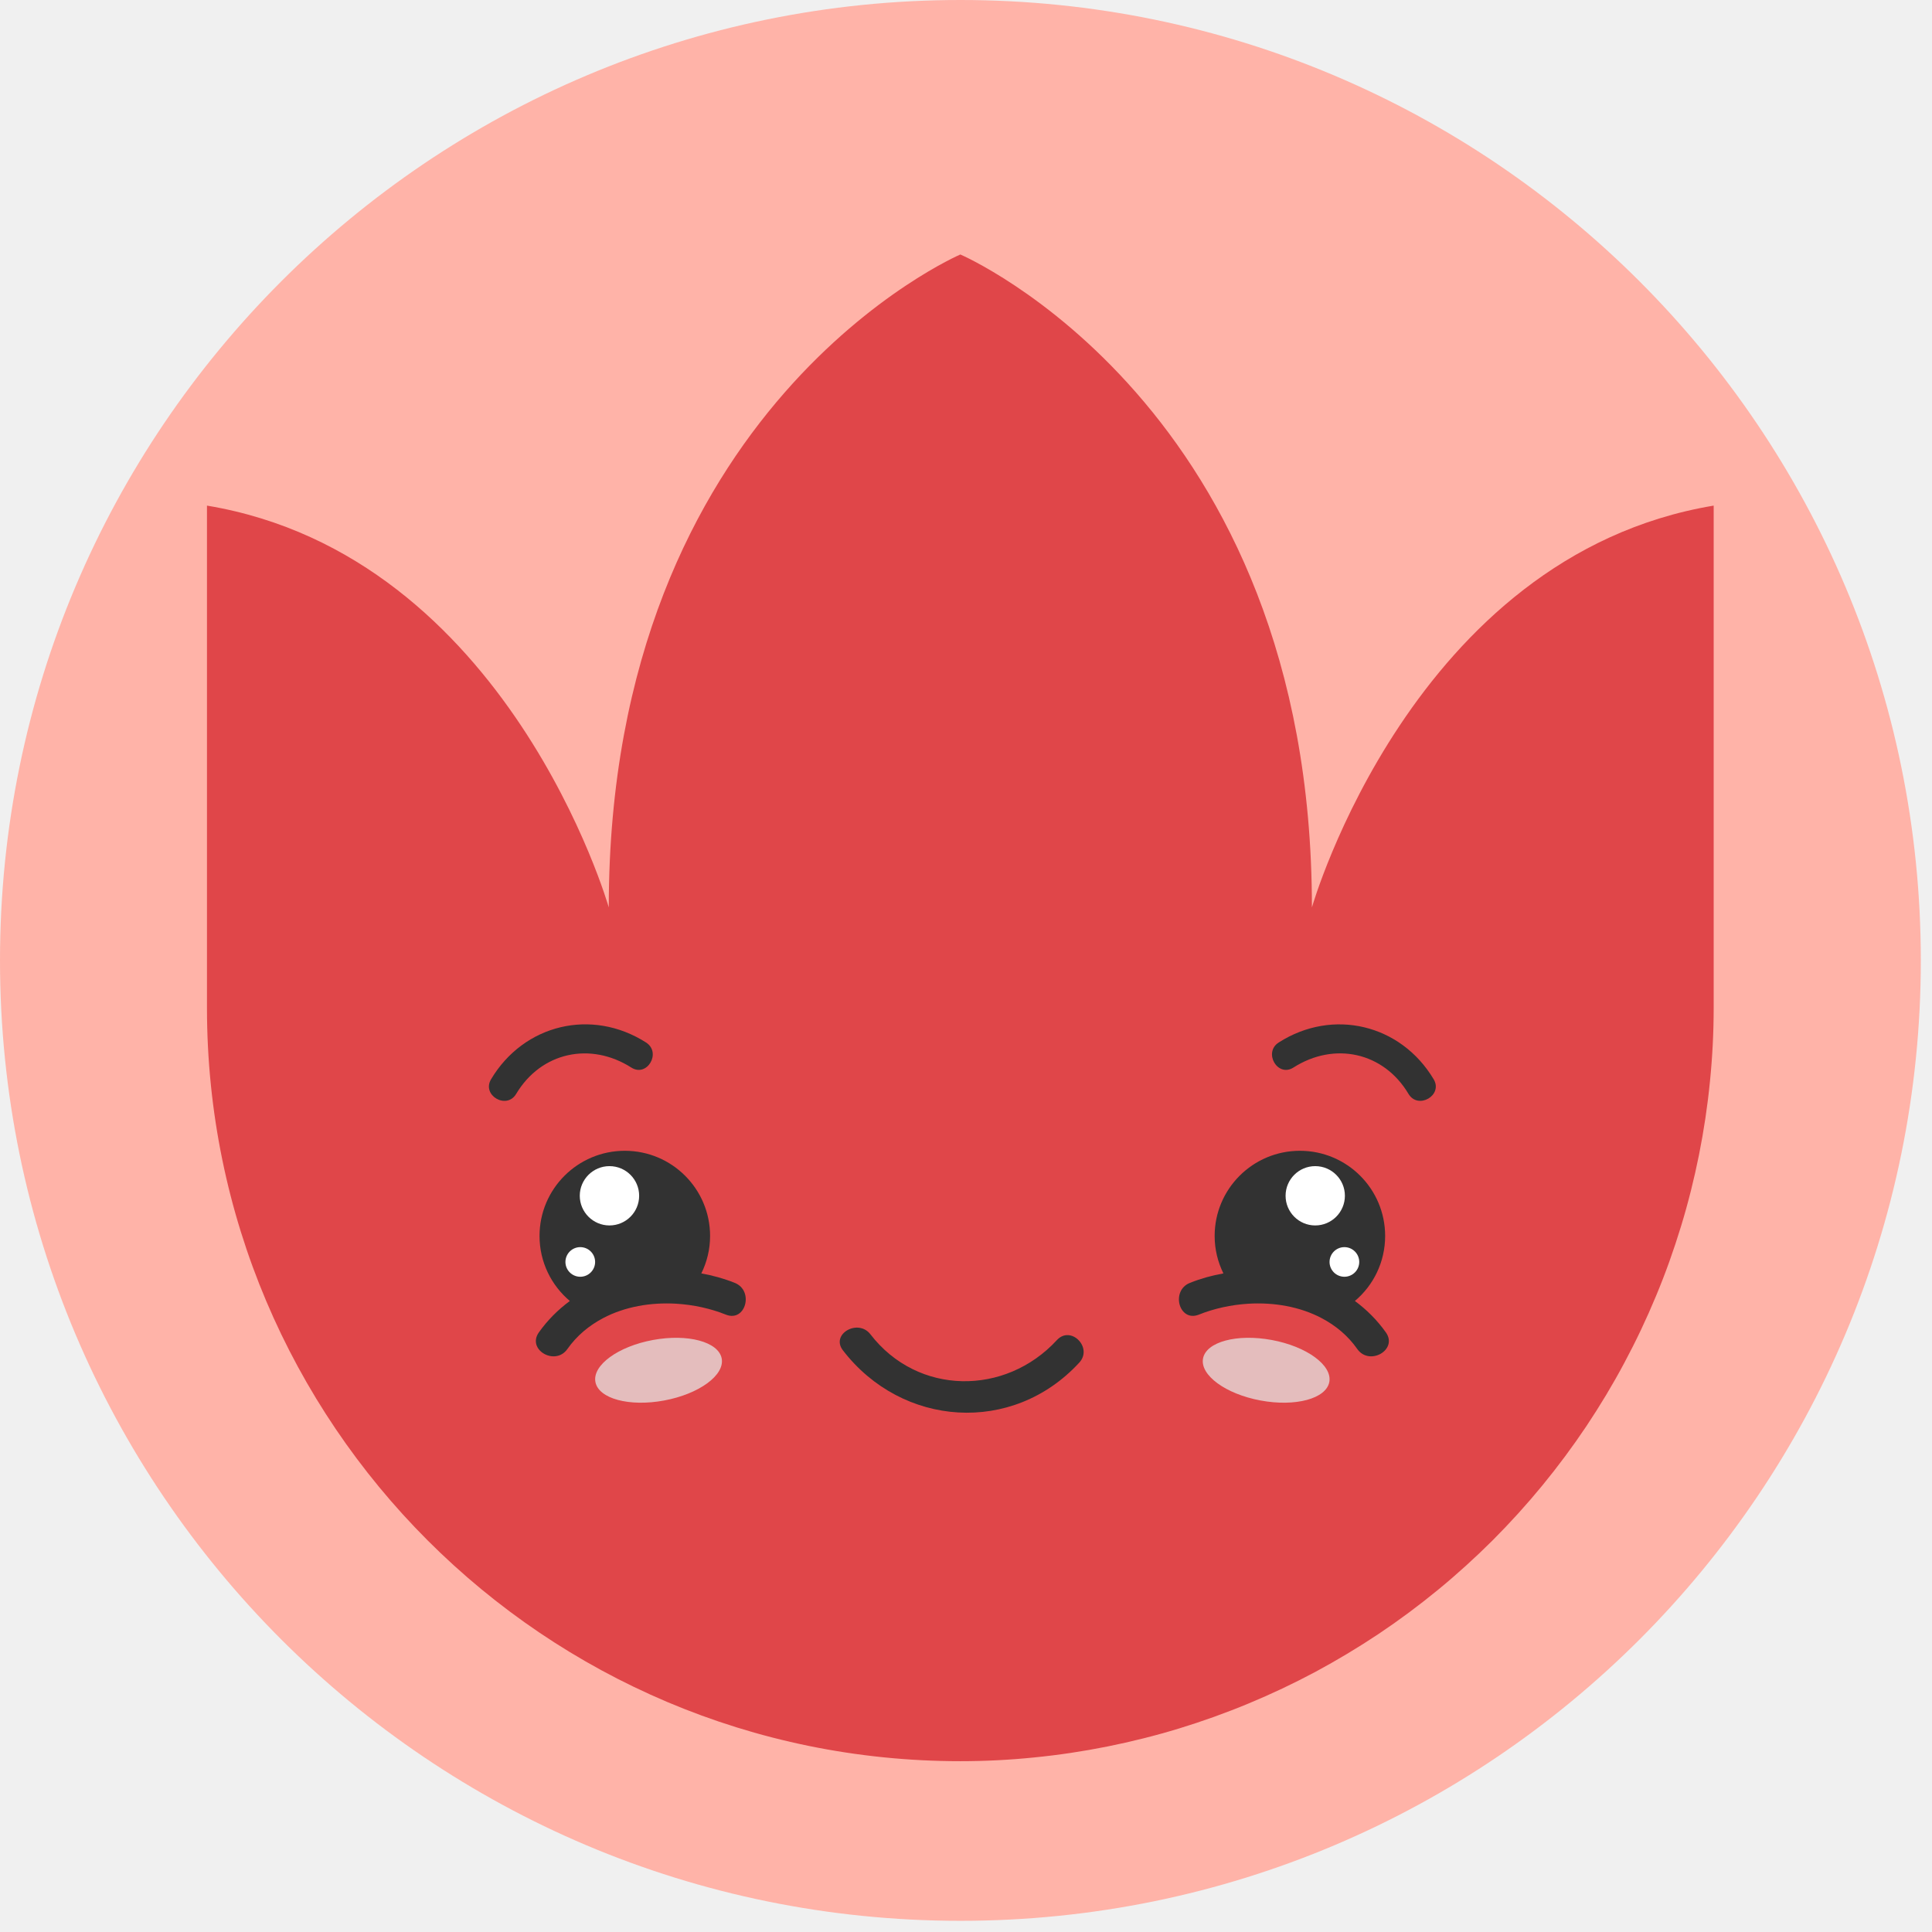
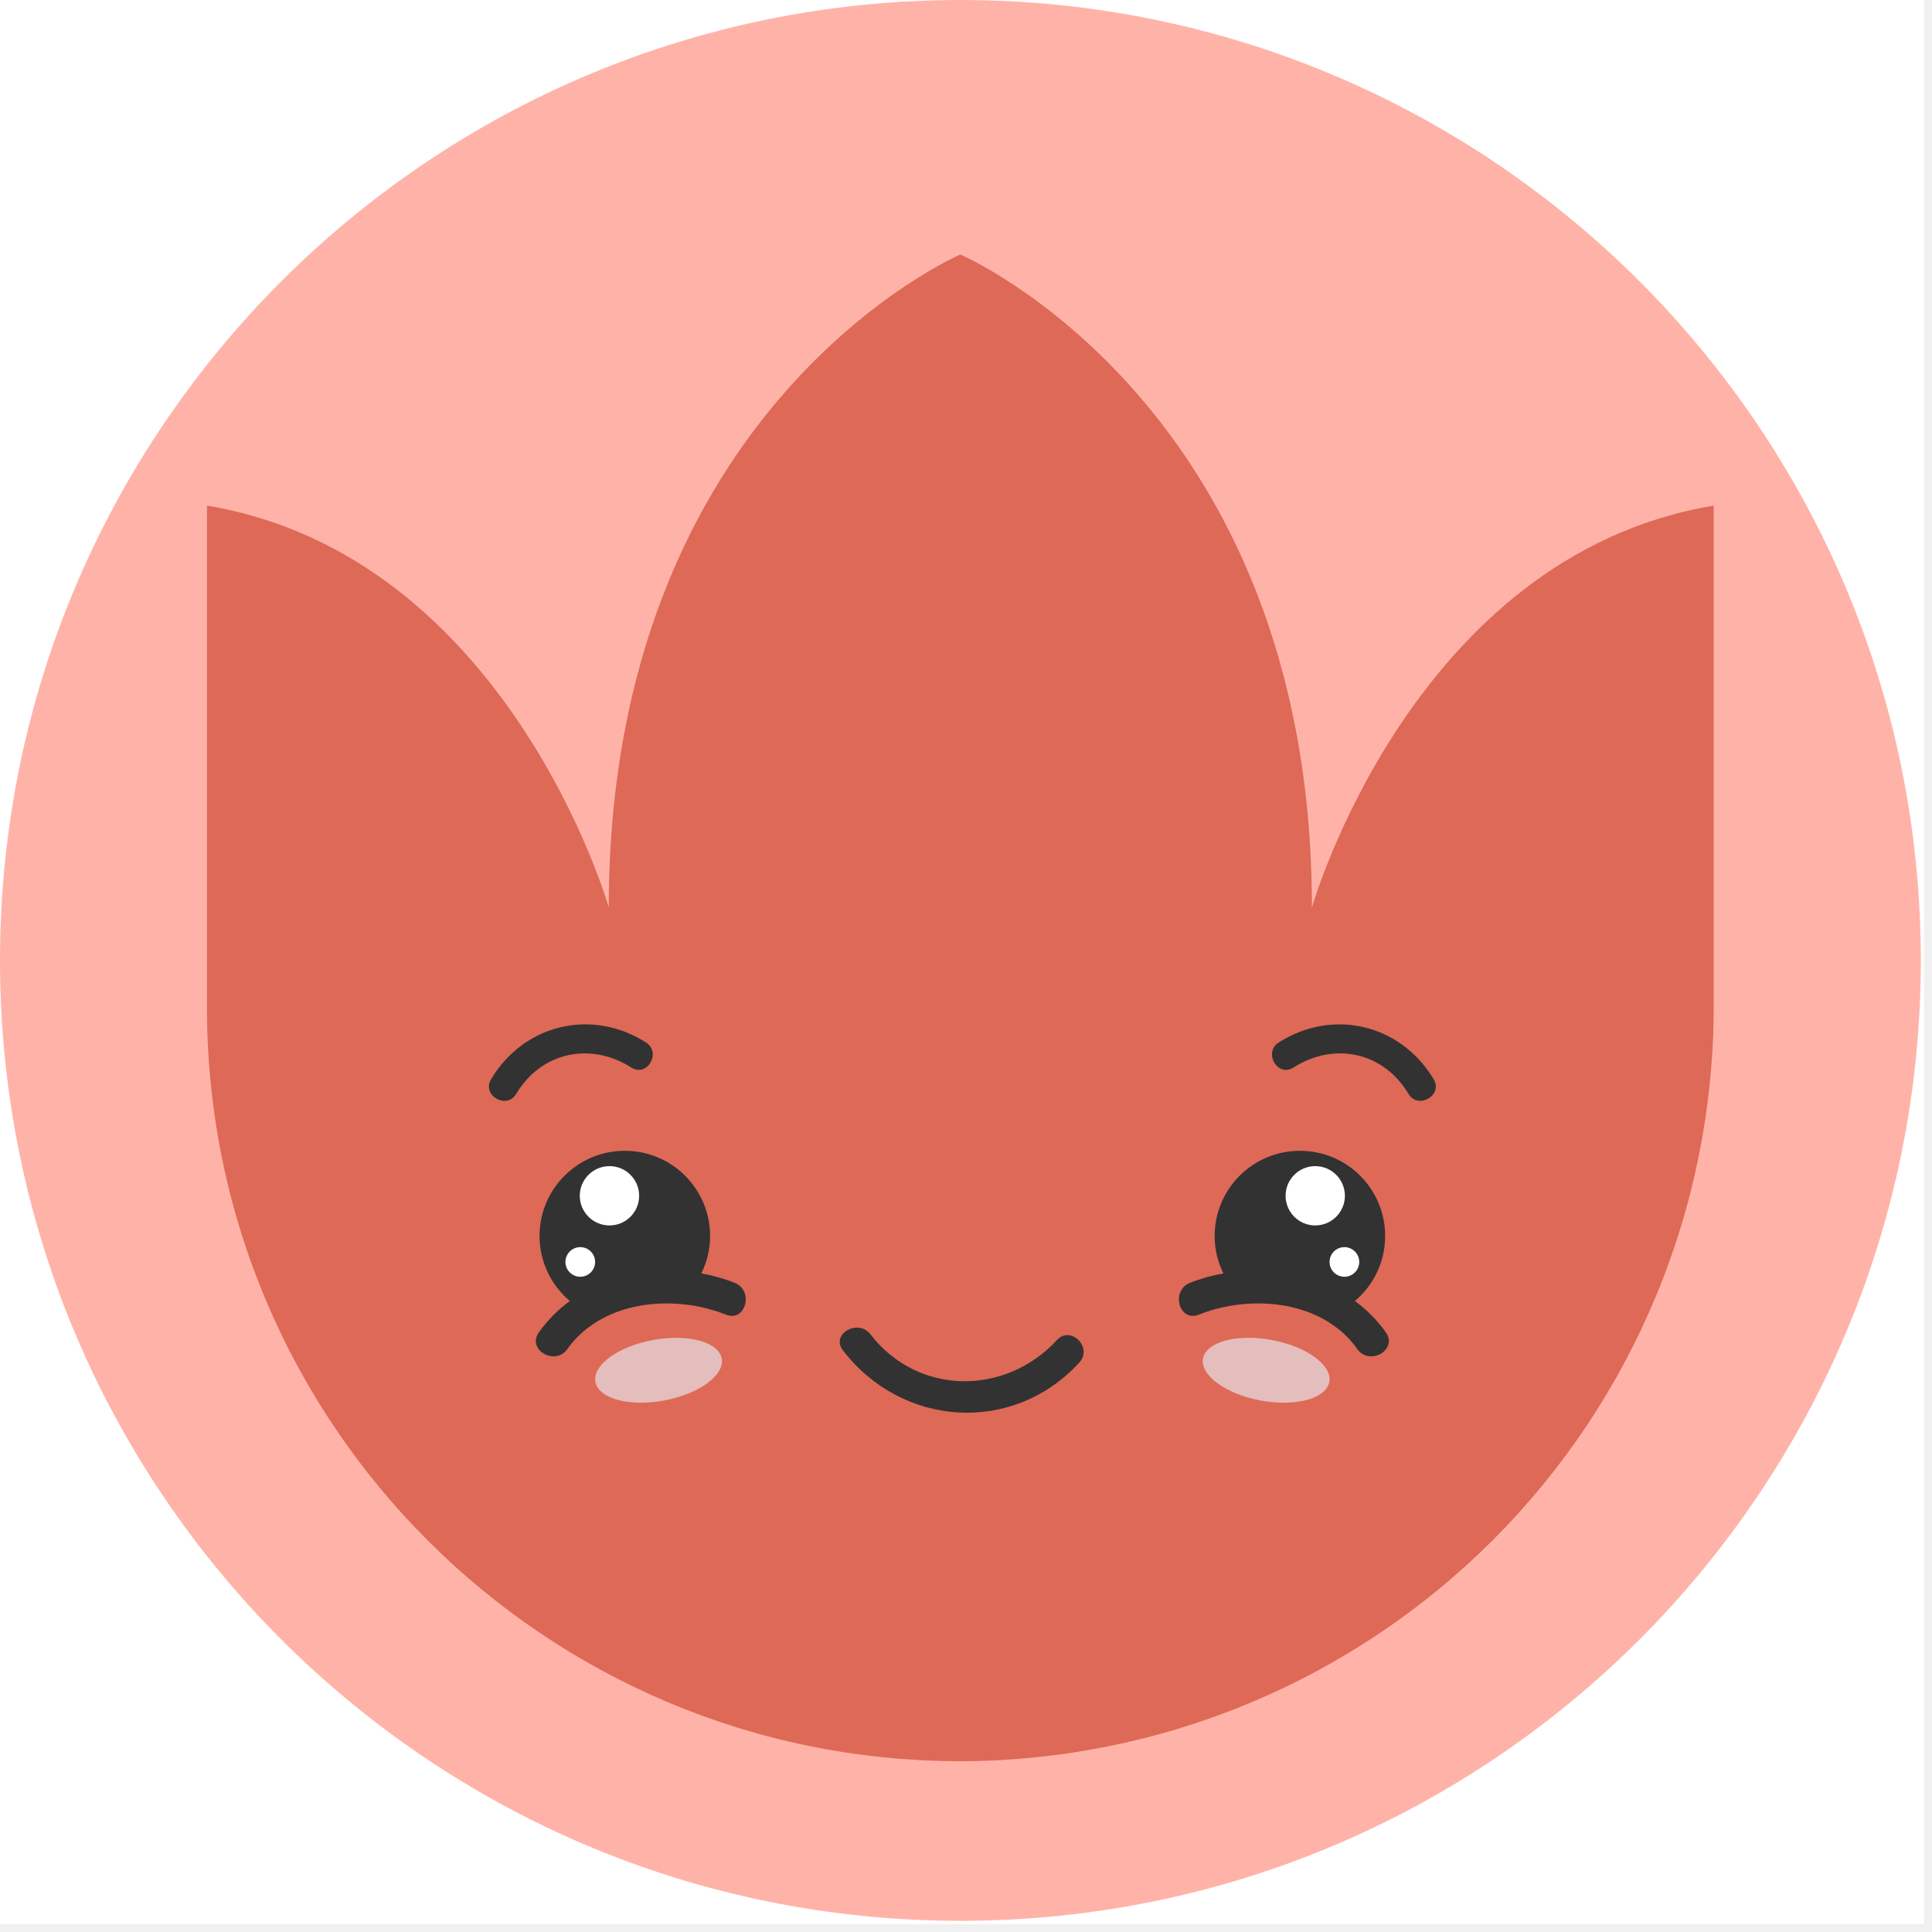
<svg xmlns="http://www.w3.org/2000/svg" width="162" zoomAndPan="magnify" viewBox="0 0 121.5 121.5" height="162" preserveAspectRatio="xMidYMid meet" version="1.2">
  <defs>
-     <clipPath id="efdf0188e7">
+     <clipPath id="04d7324a99">
+       <path d="M 0 0 L 121.004 0 L 121.004 121.004 L 0 121.004 Z M 0 0 " />
+     </clipPath>
+     <clipPath id="8285b918e8">
      <path d="M 0 0 L 120.797 0 L 120.797 120.797 L 0 120.797 Z M 0 0 " />
    </clipPath>
-     <clipPath id="99c07e9f0c">
+     <clipPath id="524b710be0">
      <path d="M 60.398 0 C 27.043 0 0 27.043 0 60.398 C 0 93.754 27.043 120.797 60.398 120.797 C 93.754 120.797 120.797 93.754 120.797 60.398 C 120.797 27.043 93.754 0 60.398 0 Z M 60.398 0 " />
    </clipPath>
-     <clipPath id="1ec1009e06">
+     <clipPath id="5b4715af68">
      <path d="M 13.016 16.004 L 107.875 16.004 L 107.875 110.863 L 13.016 110.863 Z M 13.016 16.004 " />
    </clipPath>
-     <clipPath id="d4ae29cc0b">
+     <clipPath id="94e9df8792">
      <path d="M 30.266 64 L 42 64 L 42 70 L 30.266 70 Z M 30.266 64 " />
    </clipPath>
-     <clipPath id="49a8d316ed">
+     <clipPath id="b4fa08fb04">
      <path d="M 79 64 L 90.77 64 L 90.77 70 L 79 70 Z M 79 64 " />
    </clipPath>
  </defs>
-   <g id="d5a8929e28">
-     <g clip-rule="nonzero" clip-path="url(#efdf0188e7)">
-       <g clip-rule="nonzero" clip-path="url(#99c07e9f0c)">
+   <g id="49cb4ae945">
+     <g clip-rule="nonzero" clip-path="url(#04d7324a99)">
+       <path style=" stroke:none;fill-rule:nonzero;fill:#ffffff;fill-opacity:1;" d="M 0 0 L 121.004 0 L 121.004 121.004 L 0 121.004 Z M 0 0 " />
+     </g>
+     <g clip-rule="nonzero" clip-path="url(#8285b918e8)">
+       <g clip-rule="nonzero" clip-path="url(#524b710be0)">
        <path style=" stroke:none;fill-rule:nonzero;fill:#ffb3a8;fill-opacity:1;" d="M 0 0 L 120.797 0 L 120.797 120.797 L 0 120.797 Z M 0 0 " />
      </g>
    </g>
-     <g clip-rule="nonzero" clip-path="url(#1ec1009e06)">
-       <path style=" stroke:none;fill-rule:nonzero;fill:#e04649;fill-opacity:1;" d="M 107.77 31.797 L 107.77 63.383 C 107.77 64.934 107.691 66.48 107.535 68.023 C 107.383 69.566 107.152 71.098 106.848 72.621 C 106.543 74.141 106.168 75.645 105.715 77.125 C 105.262 78.609 104.742 80.07 104.145 81.5 C 103.551 82.934 102.887 84.332 102.156 85.699 C 101.426 87.07 100.625 88.398 99.766 89.688 C 98.902 90.977 97.98 92.219 96.996 93.418 C 96.012 94.617 94.969 95.766 93.875 96.863 C 92.777 97.957 91.629 99 90.43 99.984 C 89.23 100.969 87.988 101.891 86.699 102.754 C 85.41 103.613 84.082 104.41 82.715 105.145 C 81.348 105.875 79.945 106.539 78.512 107.133 C 77.082 107.727 75.621 108.25 74.141 108.703 C 72.656 109.156 71.152 109.531 69.633 109.836 C 68.109 110.141 66.578 110.371 65.035 110.523 C 63.492 110.68 61.945 110.758 60.395 110.758 C 34.242 110.758 13.016 89.535 13.016 63.383 L 13.016 31.797 C 31.969 34.957 38.285 57.066 38.285 57.066 C 38.285 25.48 60.395 16.004 60.395 16.004 C 60.395 16.004 82.504 25.48 82.504 57.066 C 82.504 57.066 88.82 34.957 107.77 31.797 Z M 107.77 31.797 " />
+     <g clip-rule="nonzero" clip-path="url(#5b4715af68)">
+       <path style=" stroke:none;fill-rule:nonzero;fill:#de6957;fill-opacity:1;" d="M 107.77 31.797 L 107.77 63.383 C 107.77 64.934 107.691 66.48 107.535 68.023 C 107.383 69.566 107.152 71.098 106.848 72.621 C 106.543 74.141 106.168 75.645 105.715 77.125 C 105.262 78.609 104.742 80.07 104.145 81.5 C 103.551 82.934 102.887 84.332 102.156 85.699 C 101.426 87.07 100.625 88.398 99.766 89.688 C 98.902 90.977 97.98 92.219 96.996 93.418 C 96.012 94.617 94.969 95.766 93.875 96.863 C 92.777 97.957 91.629 99 90.43 99.984 C 89.23 100.969 87.988 101.891 86.699 102.754 C 85.41 103.613 84.082 104.41 82.715 105.145 C 81.348 105.875 79.945 106.539 78.512 107.133 C 77.082 107.727 75.621 108.25 74.141 108.703 C 72.656 109.156 71.152 109.531 69.633 109.836 C 68.109 110.141 66.578 110.371 65.035 110.523 C 63.492 110.68 61.945 110.758 60.395 110.758 C 34.242 110.758 13.016 89.535 13.016 63.383 L 13.016 31.797 C 31.969 34.957 38.285 57.066 38.285 57.066 C 38.285 25.48 60.395 16.004 60.395 16.004 C 60.395 16.004 82.504 25.48 82.504 57.066 C 82.504 57.066 88.82 34.957 107.77 31.797 Z M 107.77 31.797 " />
    </g>
    <path style=" stroke:none;fill-rule:nonzero;fill:#323232;fill-opacity:1;" d="M 66.465 84.277 C 63.227 87.793 57.711 87.773 54.738 83.91 C 53.961 82.906 52.223 83.898 53.008 84.918 C 56.727 89.754 63.68 90.25 67.875 85.691 C 68.746 84.742 67.336 83.328 66.465 84.277 Z M 66.465 84.277 " />
    <path style=" stroke:none;fill-rule:nonzero;fill:#323232;fill-opacity:1;" d="M 46.203 80.676 C 45.531 80.406 44.824 80.211 44.105 80.082 C 44.457 79.367 44.656 78.574 44.656 77.727 C 44.656 74.773 42.258 72.371 39.293 72.371 C 36.332 72.371 33.93 74.77 33.93 77.727 C 33.93 79.367 34.672 80.836 35.836 81.816 C 35.102 82.359 34.438 83.016 33.887 83.793 C 33.117 84.887 34.918 85.922 35.68 84.84 C 36.277 83.992 37.051 83.359 37.922 82.898 C 39.301 82.168 40.93 81.895 42.527 81.988 C 43.617 82.055 44.688 82.289 45.652 82.676 C 46.895 83.168 47.434 81.16 46.203 80.676 Z M 46.203 80.676 " />
    <path style=" stroke:none;fill-rule:nonzero;fill:#ffffff;fill-opacity:1;" d="M 36.461 75.199 C 36.461 76.23 37.301 77.066 38.328 77.066 C 39.359 77.066 40.195 76.23 40.195 75.199 C 40.195 74.172 39.359 73.336 38.328 73.336 C 37.301 73.336 36.461 74.172 36.461 75.199 Z M 36.461 75.199 " />
    <path style=" stroke:none;fill-rule:nonzero;fill:#ffffff;fill-opacity:1;" d="M 36.492 80.293 C 37.008 80.293 37.426 79.875 37.426 79.363 C 37.426 78.848 37.008 78.43 36.492 78.43 C 35.977 78.43 35.559 78.848 35.559 79.363 C 35.559 79.875 35.977 80.293 36.492 80.293 Z M 36.492 80.293 " />
    <path style=" stroke:none;fill-rule:nonzero;fill:#e4bdbd;fill-opacity:1;" d="M 41.059 84.27 C 43.254 83.863 45.188 84.383 45.387 85.434 C 45.582 86.484 43.961 87.668 41.77 88.074 C 39.578 88.484 37.641 87.961 37.445 86.91 C 37.246 85.859 38.867 84.676 41.059 84.27 Z M 41.059 84.27 " />
-     <g clip-rule="nonzero" clip-path="url(#d4ae29cc0b)">
+     <g clip-rule="nonzero" clip-path="url(#94e9df8792)">
      <path style=" stroke:none;fill-rule:nonzero;fill:#323232;fill-opacity:1;" d="M 32.461 68.793 C 34.035 66.16 37.133 65.5 39.703 67.137 C 40.699 67.77 41.617 66.188 40.625 65.559 C 37.215 63.383 32.945 64.414 30.883 67.871 C 30.277 68.883 31.859 69.805 32.461 68.793 Z M 32.461 68.793 " />
    </g>
    <path style=" stroke:none;fill-rule:nonzero;fill:#323232;fill-opacity:1;" d="M 74.836 80.676 C 75.512 80.406 76.215 80.211 76.938 80.082 C 76.586 79.367 76.387 78.574 76.387 77.727 C 76.387 74.773 78.785 72.371 81.75 72.371 C 84.711 72.371 87.109 74.77 87.109 77.727 C 87.109 79.367 86.371 80.836 85.207 81.816 C 85.941 82.359 86.605 83.016 87.156 83.793 C 87.926 84.887 86.125 85.922 85.359 84.84 C 84.766 83.992 83.992 83.359 83.121 82.898 C 81.742 82.168 80.113 81.895 78.516 81.988 C 77.426 82.055 76.355 82.289 75.391 82.676 C 74.145 83.168 73.605 81.16 74.836 80.676 Z M 74.836 80.676 " />
    <path style=" stroke:none;fill-rule:nonzero;fill:#ffffff;fill-opacity:1;" d="M 84.578 75.199 C 84.578 76.23 83.742 77.066 82.711 77.066 C 81.684 77.066 80.848 76.23 80.848 75.199 C 80.848 74.172 81.684 73.336 82.711 73.336 C 83.742 73.336 84.578 74.172 84.578 75.199 Z M 84.578 75.199 " />
    <path style=" stroke:none;fill-rule:nonzero;fill:#ffffff;fill-opacity:1;" d="M 84.547 80.293 C 85.062 80.293 85.48 79.875 85.48 79.363 C 85.48 78.848 85.062 78.43 84.547 78.43 C 84.031 78.43 83.613 78.848 83.613 79.363 C 83.613 79.875 84.031 80.293 84.547 80.293 Z M 84.547 80.293 " />
    <path style=" stroke:none;fill-rule:nonzero;fill:#e4bdbd;fill-opacity:1;" d="M 79.98 84.27 C 77.789 83.863 75.855 84.383 75.656 85.434 C 75.461 86.484 77.082 87.668 79.273 88.074 C 81.465 88.484 83.402 87.961 83.598 86.91 C 83.793 85.859 82.176 84.676 79.98 84.27 Z M 79.98 84.27 " />
-     <g clip-rule="nonzero" clip-path="url(#49a8d316ed)">
+     <g clip-rule="nonzero" clip-path="url(#b4fa08fb04)">
      <path style=" stroke:none;fill-rule:nonzero;fill:#323232;fill-opacity:1;" d="M 90.16 67.871 C 88.094 64.414 83.824 63.387 80.418 65.559 C 79.43 66.188 80.344 67.77 81.34 67.137 C 83.91 65.496 87.012 66.16 88.578 68.793 C 89.18 69.801 90.766 68.883 90.16 67.871 Z M 90.16 67.871 " />
    </g>
  </g>
</svg>
